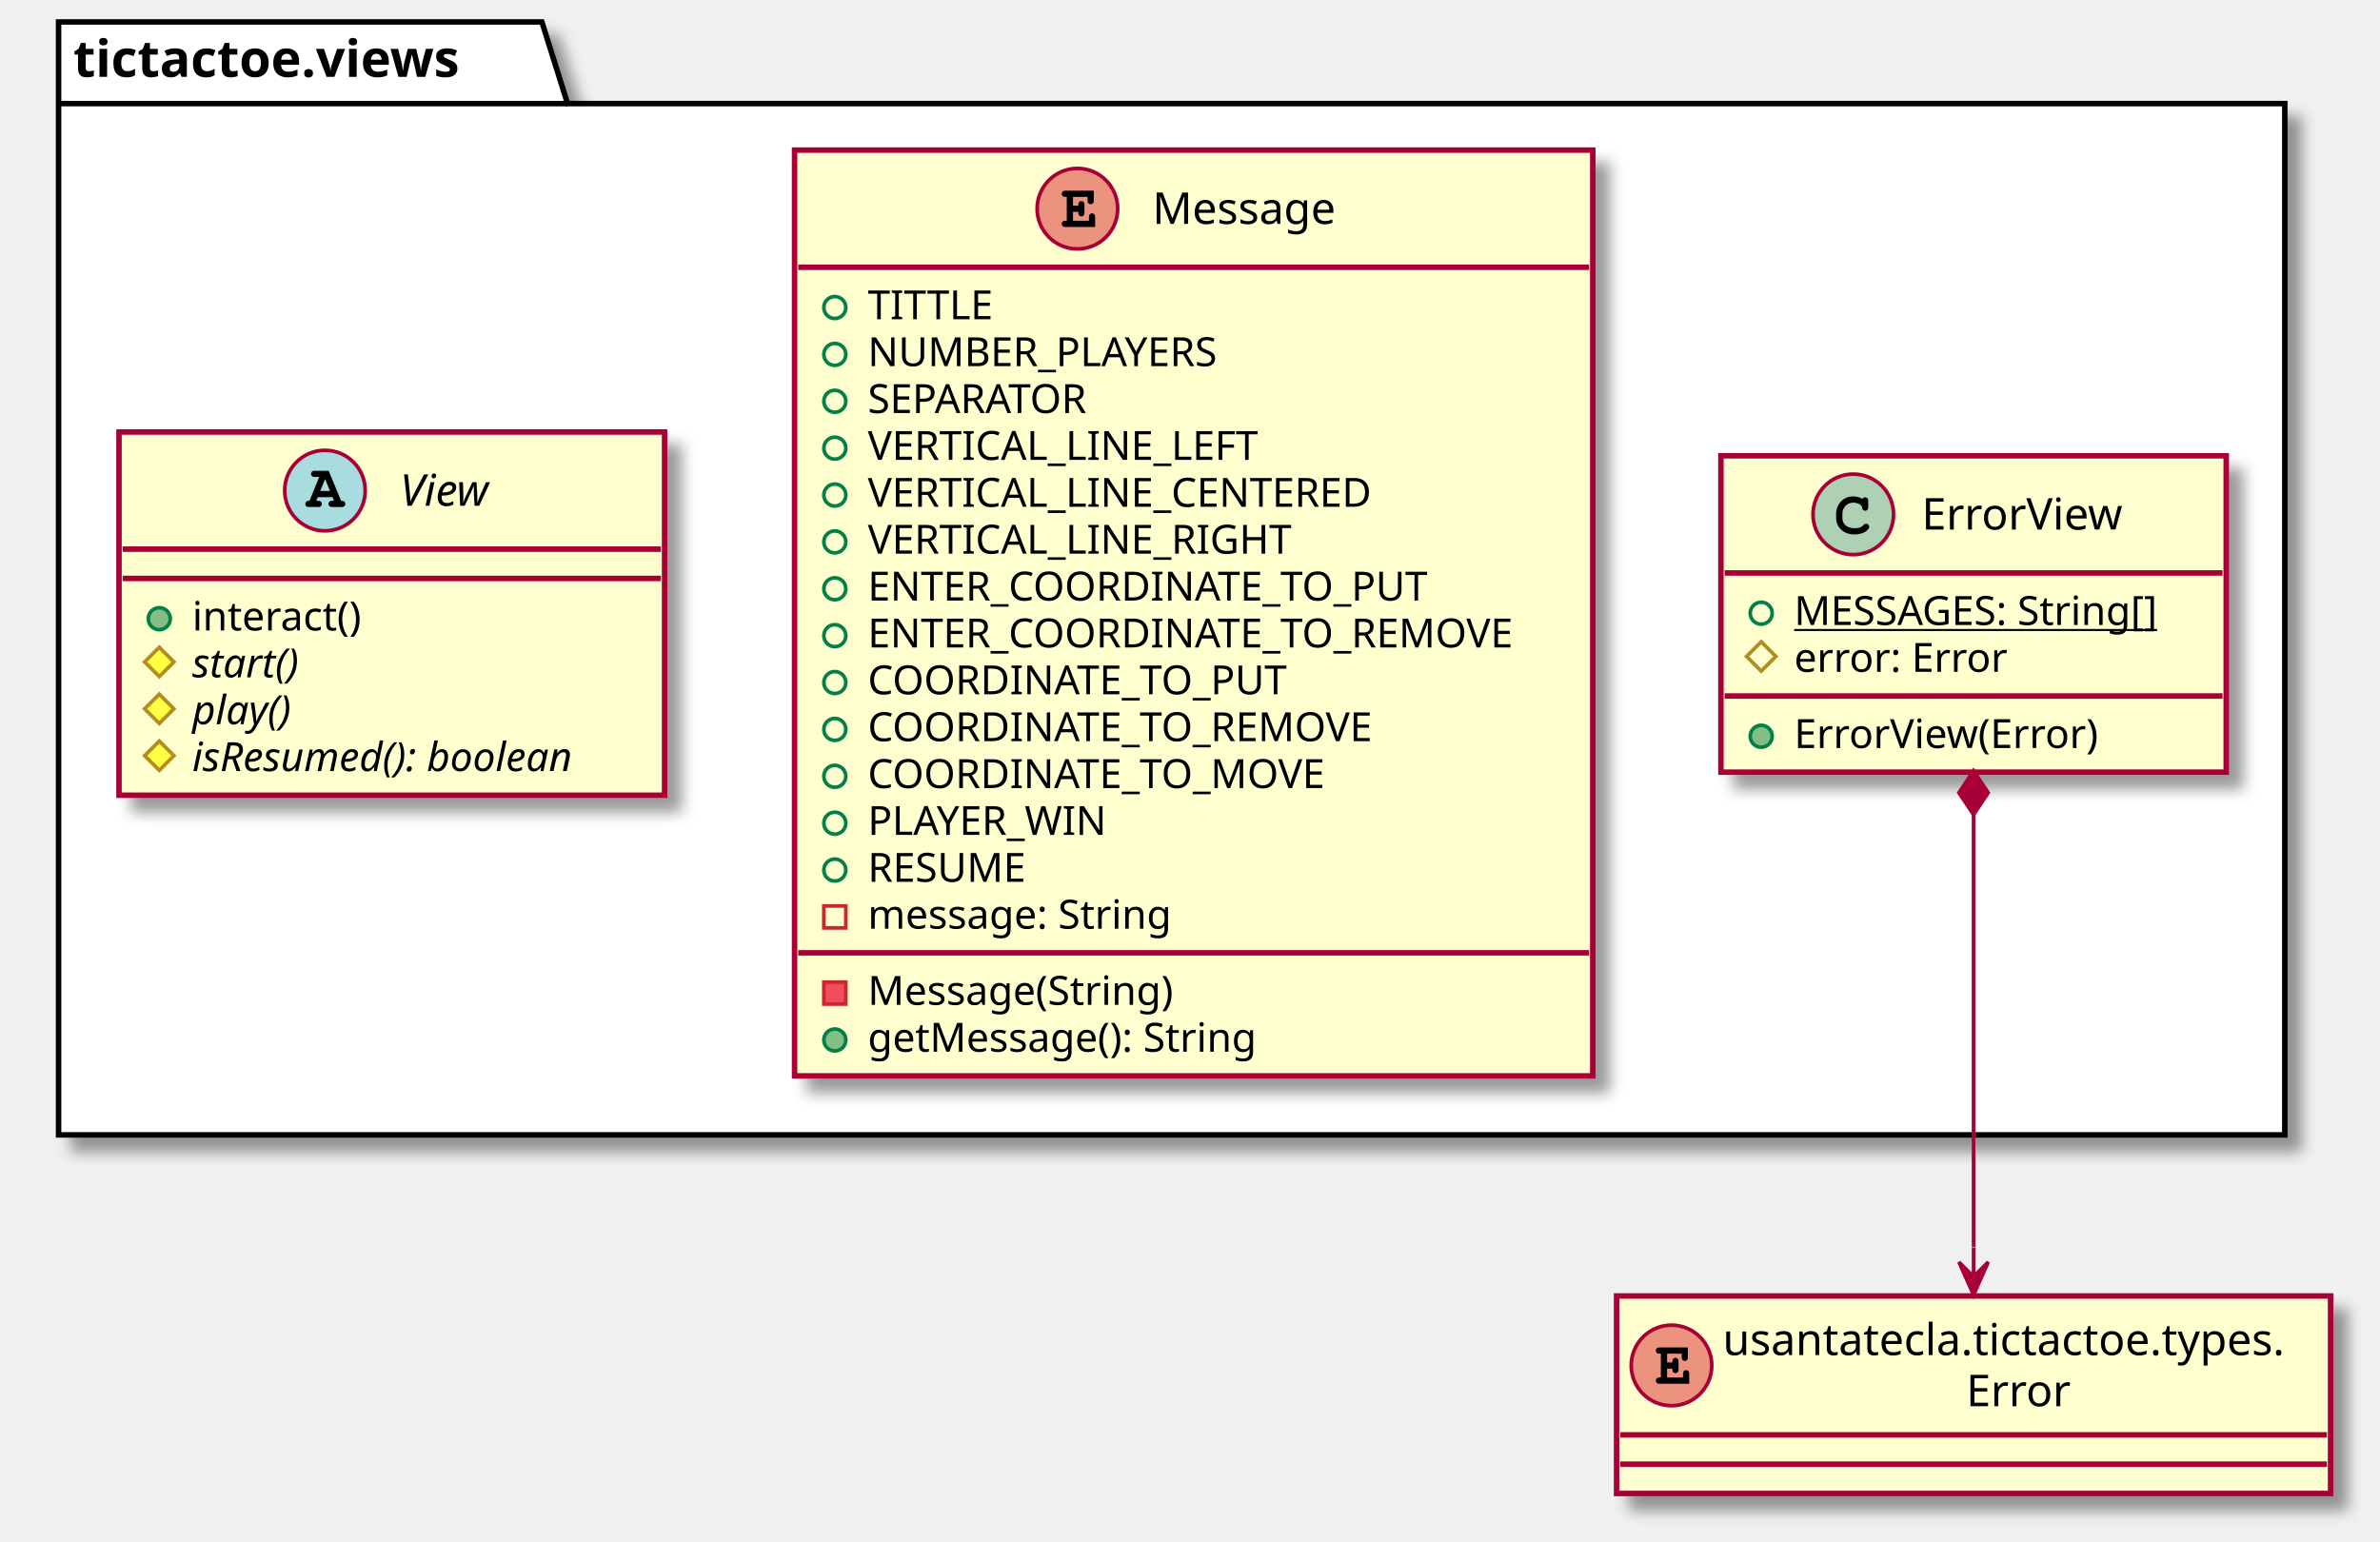
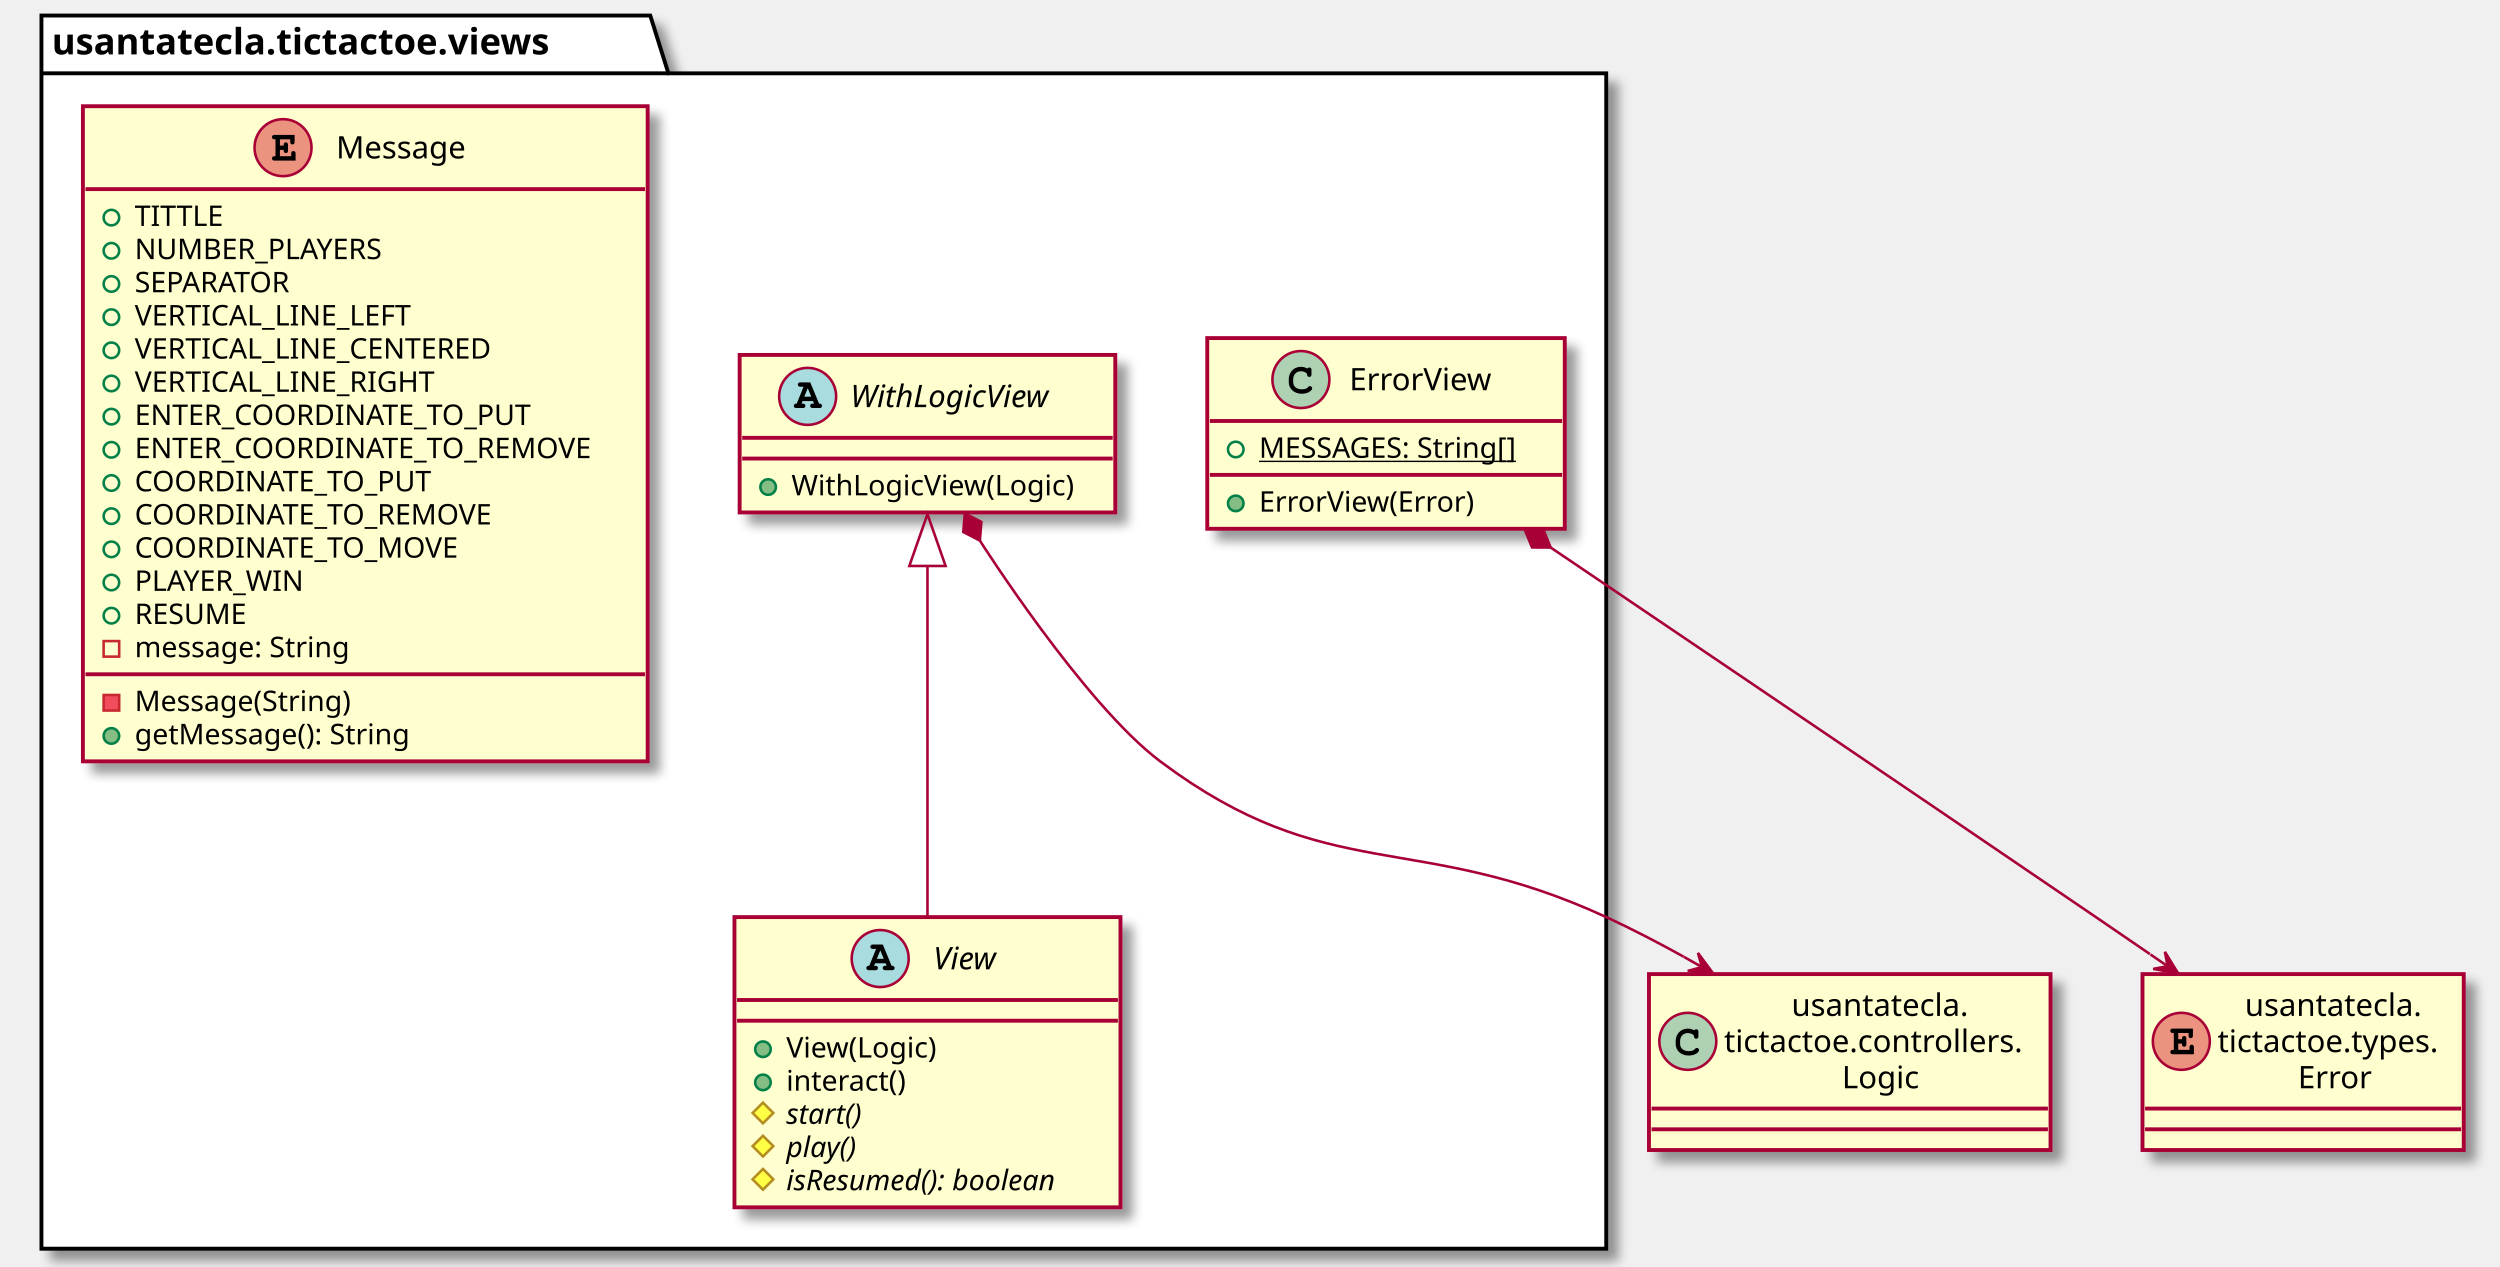
- <svg xmlns="http://www.w3.org/2000/svg" contentScriptType="application/ecmascript" contentStyleType="text/css" height="421px" preserveAspectRatio="none" style="width:650px;height:421px;" version="1.1" viewBox="0 0 650 421" width="650px" zoomAndPan="magnify">
+ <svg xmlns="http://www.w3.org/2000/svg" contentScriptType="application/ecmascript" contentStyleType="text/css" height="489px" preserveAspectRatio="none" style="width:965px;height:489px;" version="1.1" viewBox="0 0 965 489" width="965px" zoomAndPan="magnify">
  <defs>
-     <filter height="300%" id="f1a28mozhgq1sc" width="300%" x="-1" y="-1">
+     <filter height="300%" id="f13pjjsapwg4bn" width="300%" x="-1" y="-1">
      <feGaussianBlur result="blurOut" stdDeviation="2.0" />
      <feColorMatrix in="blurOut" result="blurOut2" type="matrix" values="0 0 0 0 0 0 0 0 0 0 0 0 0 0 0 0 0 0 .4 0" />
      <feOffset dx="4.0" dy="4.0" in="blurOut2" result="blurOut3" />
      <feBlend in="SourceGraphic" in2="blurOut3" mode="normal" />
    </filter>
  </defs>
  <g>
-     <polygon fill="#FFFFFF" filter="url(#f1a28mozhgq1sc)" points="16,6,148,6,155,28.297,624,28.297,624,310,16,310,16,6" style="stroke:#000000;stroke-width:1.5;" />
-     <line style="stroke:#000000;stroke-width:1.5;" x1="16" x2="155" y1="28.297" y2="28.297" />
-     <text fill="#000000" font-family="sans-serif" font-size="14" font-weight="bold" lengthAdjust="spacingAndGlyphs" textLength="126" x="20" y="20.995">tictactoe.views</text>
-     <rect codeLine="3" fill="#FEFECE" filter="url(#f1a28mozhgq1sc)" height="86.414" id="tictactoe.views.ErrorView" style="stroke:#A80036;stroke-width:1.5;" width="138" x="470" y="124.5" />
-     <ellipse cx="506.15" cy="140.5" fill="#ADD1B2" rx="11" ry="11" style="stroke:#A80036;stroke-width:1.0;" />
-     <path d="M508.494,136.172 C507.556,135.734 506.962,135.594 506.087,135.594 C503.462,135.594 501.462,137.672 501.462,140.391 L501.462,141.516 C501.462,144.094 503.572,145.984 506.462,145.984 C507.681,145.984 508.837,145.688 509.587,145.141 C510.166,144.734 510.494,144.281 510.494,143.891 C510.494,143.438 510.103,143.047 509.634,143.047 C509.416,143.047 509.212,143.125 509.025,143.312 C508.572,143.797 508.572,143.797 508.384,143.891 C507.962,144.156 507.275,144.281 506.509,144.281 C504.462,144.281 503.166,143.188 503.166,141.484 L503.166,140.391 C503.166,138.609 504.416,137.297 506.15,137.297 C506.728,137.297 507.337,137.453 507.806,137.703 C508.291,137.984 508.462,138.203 508.556,138.609 C508.619,139.016 508.65,139.141 508.791,139.266 C508.931,139.406 509.166,139.516 509.384,139.516 C509.65,139.516 509.916,139.375 510.087,139.156 C510.197,139 510.228,138.812 510.228,138.391 L510.228,136.969 C510.228,136.531 510.212,136.406 510.119,136.25 C509.962,135.984 509.681,135.844 509.384,135.844 C509.087,135.844 508.884,135.938 508.666,136.25 L508.494,136.172 Z " fill="#000000" />
-     <text fill="#000000" font-family="sans-serif" font-size="12" lengthAdjust="spacingAndGlyphs" textLength="59" x="524.85" y="144.654">ErrorView</text>
-     <line style="stroke:#A80036;stroke-width:1.5;" x1="471" x2="607" y1="156.5" y2="156.5" />
-     <ellipse cx="481" cy="167.5" fill="none" rx="3" ry="3" style="stroke:#038048;stroke-width:1.0;" />
-     <text fill="#000000" font-family="sans-serif" font-size="11" lengthAdjust="spacingAndGlyphs" text-decoration="underline" textLength="112" x="490" y="170.71">MESSAGES: String[]</text>
-     <polygon fill="none" points="481,175.305,485,179.305,481,183.305,477,179.305" style="stroke:#B38D22;stroke-width:1.0;" />
-     <text fill="#000000" font-family="sans-serif" font-size="11" lengthAdjust="spacingAndGlyphs" textLength="60" x="490" y="183.515">error: Error</text>
-     <line style="stroke:#A80036;stroke-width:1.5;" x1="471" x2="607" y1="190.109" y2="190.109" />
-     <ellipse cx="481" cy="201.109" fill="#84BE84" rx="3" ry="3" style="stroke:#038048;stroke-width:1.0;" />
-     <text fill="#000000" font-family="sans-serif" font-size="11" lengthAdjust="spacingAndGlyphs" textLength="88" x="490" y="204.32">ErrorView(Error)</text>
-     <rect codeLine="10" fill="#FEFECE" filter="url(#f1a28mozhgq1sc)" height="252.875" id="tictactoe.views.Message" style="stroke:#A80036;stroke-width:1.5;" width="218" x="217" y="41" />
-     <ellipse cx="294.25" cy="57" fill="#EB937F" rx="11" ry="11" style="stroke:#A80036;stroke-width:1.0;" />
-     <path d="M293.047,57.875 L294.5,57.875 L294.5,57.984 C294.5,58.391 294.531,58.547 294.609,58.703 C294.766,58.953 295.047,59.109 295.344,59.109 C295.594,59.109 295.859,58.969 296.016,58.75 C296.141,58.594 296.172,58.438 296.172,57.984 L296.172,56.062 C296.172,55.906 296.172,55.859 296.156,55.703 C296.094,55.234 295.781,54.922 295.328,54.922 C295.078,54.922 294.812,55.062 294.641,55.281 C294.531,55.453 294.5,55.609 294.5,56.062 L294.5,56.188 L293.047,56.188 L293.047,53.781 L297.031,53.781 L297.031,54.641 C297.031,55.047 297.062,55.219 297.141,55.375 C297.312,55.625 297.594,55.781 297.875,55.781 C298.141,55.781 298.406,55.641 298.578,55.422 C298.688,55.25 298.719,55.109 298.719,54.641 L298.719,52.094 L291.094,52.094 C290.656,52.094 290.531,52.109 290.375,52.203 C290.125,52.359 289.969,52.656 289.969,52.938 C289.969,53.219 290.109,53.469 290.328,53.641 C290.484,53.75 290.672,53.781 291.094,53.781 L291.344,53.781 L291.344,60.297 L291.094,60.297 C290.688,60.297 290.531,60.312 290.375,60.422 C290.125,60.594 289.969,60.859 289.969,61.156 C289.969,61.422 290.109,61.672 290.328,61.828 C290.469,61.953 290.703,62 291.094,62 L299.094,62 L299.094,59.422 C299.094,58.984 299.062,58.844 298.984,58.688 C298.812,58.438 298.531,58.281 298.25,58.281 C297.984,58.281 297.719,58.391 297.547,58.641 C297.438,58.797 297.406,58.938 297.406,59.422 L297.406,60.297 L293.047,60.297 L293.047,57.875 Z " fill="#000000" />
-     <text fill="#000000" font-family="sans-serif" font-size="12" lengthAdjust="spacingAndGlyphs" textLength="55" x="314.75" y="61.154">Message</text>
-     <line style="stroke:#A80036;stroke-width:1.5;" x1="218" x2="434" y1="73" y2="73" />
-     <ellipse cx="228" cy="84" fill="none" rx="3" ry="3" style="stroke:#038048;stroke-width:1.0;" />
-     <text fill="#000000" font-family="sans-serif" font-size="11" lengthAdjust="spacingAndGlyphs" textLength="37" x="237" y="87.21">TITTLE</text>
-     <ellipse cx="228" cy="96.805" fill="none" rx="3" ry="3" style="stroke:#038048;stroke-width:1.0;" />
-     <text fill="#000000" font-family="sans-serif" font-size="11" lengthAdjust="spacingAndGlyphs" textLength="102" x="237" y="100.015">NUMBER_PLAYERS</text>
-     <ellipse cx="228" cy="109.609" fill="none" rx="3" ry="3" style="stroke:#038048;stroke-width:1.0;" />
-     <text fill="#000000" font-family="sans-serif" font-size="11" lengthAdjust="spacingAndGlyphs" textLength="67" x="237" y="112.82">SEPARATOR</text>
-     <ellipse cx="228" cy="122.414" fill="none" rx="3" ry="3" style="stroke:#038048;stroke-width:1.0;" />
-     <text fill="#000000" font-family="sans-serif" font-size="11" lengthAdjust="spacingAndGlyphs" textLength="116" x="237" y="125.624">VERTICAL_LINE_LEFT</text>
-     <ellipse cx="228" cy="135.219" fill="none" rx="3" ry="3" style="stroke:#038048;stroke-width:1.0;" />
-     <text fill="#000000" font-family="sans-serif" font-size="11" lengthAdjust="spacingAndGlyphs" textLength="150" x="237" y="138.429">VERTICAL_LINE_CENTERED</text>
-     <ellipse cx="228" cy="148.023" fill="none" rx="3" ry="3" style="stroke:#038048;stroke-width:1.0;" />
-     <text fill="#000000" font-family="sans-serif" font-size="11" lengthAdjust="spacingAndGlyphs" textLength="124" x="237" y="151.234">VERTICAL_LINE_RIGHT</text>
-     <ellipse cx="228" cy="160.828" fill="none" rx="3" ry="3" style="stroke:#038048;stroke-width:1.0;" />
-     <text fill="#000000" font-family="sans-serif" font-size="11" lengthAdjust="spacingAndGlyphs" textLength="166" x="237" y="164.039">ENTER_COORDINATE_TO_PUT</text>
-     <ellipse cx="228" cy="173.633" fill="none" rx="3" ry="3" style="stroke:#038048;stroke-width:1.0;" />
-     <text fill="#000000" font-family="sans-serif" font-size="11" lengthAdjust="spacingAndGlyphs" textLength="192" x="237" y="176.843">ENTER_COORDINATE_TO_REMOVE</text>
-     <ellipse cx="228" cy="186.438" fill="none" rx="3" ry="3" style="stroke:#038048;stroke-width:1.0;" />
-     <text fill="#000000" font-family="sans-serif" font-size="11" lengthAdjust="spacingAndGlyphs" textLength="124" x="237" y="189.648">COORDINATE_TO_PUT</text>
-     <ellipse cx="228" cy="199.242" fill="none" rx="3" ry="3" style="stroke:#038048;stroke-width:1.0;" />
-     <text fill="#000000" font-family="sans-serif" font-size="11" lengthAdjust="spacingAndGlyphs" textLength="150" x="237" y="202.453">COORDINATE_TO_REMOVE</text>
-     <ellipse cx="228" cy="212.047" fill="none" rx="3" ry="3" style="stroke:#038048;stroke-width:1.0;" />
-     <text fill="#000000" font-family="sans-serif" font-size="11" lengthAdjust="spacingAndGlyphs" textLength="136" x="237" y="215.257">COORDINATE_TO_MOVE</text>
-     <ellipse cx="228" cy="224.852" fill="none" rx="3" ry="3" style="stroke:#038048;stroke-width:1.0;" />
-     <text fill="#000000" font-family="sans-serif" font-size="11" lengthAdjust="spacingAndGlyphs" textLength="69" x="237" y="228.062">PLAYER_WIN</text>
-     <ellipse cx="228" cy="237.656" fill="none" rx="3" ry="3" style="stroke:#038048;stroke-width:1.0;" />
-     <text fill="#000000" font-family="sans-serif" font-size="11" lengthAdjust="spacingAndGlyphs" textLength="46" x="237" y="240.867">RESUME</text>
-     <rect fill="none" height="6" style="stroke:#C82930;stroke-width:1.0;" width="6" x="225" y="247.461" />
-     <text fill="#000000" font-family="sans-serif" font-size="11" lengthAdjust="spacingAndGlyphs" textLength="93" x="237" y="253.671">message: String</text>
-     <line style="stroke:#A80036;stroke-width:1.5;" x1="218" x2="434" y1="260.266" y2="260.266" />
-     <rect fill="#F24D5C" height="6" style="stroke:#C82930;stroke-width:1.0;" width="6" x="225" y="268.266" />
-     <text fill="#000000" font-family="sans-serif" font-size="11" lengthAdjust="spacingAndGlyphs" textLength="92" x="237" y="274.476">Message(String)</text>
-     <ellipse cx="228" cy="284.07" fill="#84BE84" rx="3" ry="3" style="stroke:#038048;stroke-width:1.0;" />
-     <text fill="#000000" font-family="sans-serif" font-size="11" lengthAdjust="spacingAndGlyphs" textLength="118" x="237" y="287.281">getMessage(): String</text>
-     <rect codeLine="29" fill="#FEFECE" filter="url(#f1a28mozhgq1sc)" height="99.219" id="tictactoe.views.View" style="stroke:#A80036;stroke-width:1.5;" width="149" x="32.5" y="118" />
-     <ellipse cx="88.75" cy="134" fill="#A9DCDF" rx="11" ry="11" style="stroke:#A80036;stroke-width:1.0;" />
-     <path d="M90.828,135.812 L91.219,136.797 L90.828,136.797 C90.375,136.797 90.266,136.812 90.109,136.922 C89.859,137.078 89.703,137.359 89.703,137.656 C89.703,137.922 89.844,138.172 90.062,138.328 C90.203,138.453 90.406,138.5 90.828,138.5 L93.188,138.5 C93.547,138.5 93.766,138.469 93.906,138.375 C94.156,138.234 94.312,137.938 94.312,137.656 C94.312,137.375 94.172,137.125 93.953,136.969 C93.781,136.828 93.625,136.797 93.156,136.797 L89.766,128.594 L86.094,128.594 C85.641,128.594 85.516,128.609 85.359,128.703 C85.109,128.875 84.953,129.156 84.953,129.438 C84.953,129.719 85.094,129.969 85.312,130.141 C85.484,130.25 85.656,130.281 86.094,130.281 L87.172,130.281 L84.531,136.797 C84.109,136.797 83.953,136.812 83.797,136.922 C83.547,137.078 83.391,137.359 83.391,137.656 C83.391,138.219 83.766,138.5 84.516,138.5 L86.781,138.5 C87.141,138.5 87.359,138.469 87.484,138.375 C87.75,138.234 87.891,137.938 87.891,137.656 C87.891,137.375 87.766,137.125 87.547,136.953 C87.375,136.828 87.234,136.797 86.781,136.797 L86.391,136.797 L86.781,135.812 L90.828,135.812 Z M90.125,134.109 L87.453,134.109 L88.797,130.844 L90.125,134.109 Z " fill="#000000" />
-     <text fill="#000000" font-family="sans-serif" font-size="12" font-style="italic" lengthAdjust="spacingAndGlyphs" textLength="28" x="109.25" y="138.154">View</text>
-     <line style="stroke:#A80036;stroke-width:1.5;" x1="33.5" x2="180.5" y1="150" y2="150" />
-     <line style="stroke:#A80036;stroke-width:1.5;" x1="33.5" x2="180.5" y1="158" y2="158" />
-     <ellipse cx="43.5" cy="169" fill="#84BE84" rx="3" ry="3" style="stroke:#038048;stroke-width:1.0;" />
-     <text fill="#000000" font-family="sans-serif" font-size="11" lengthAdjust="spacingAndGlyphs" textLength="51" x="52.5" y="172.21">interact()</text>
-     <polygon fill="#FFFF44" points="43.5,176.805,47.5,180.805,43.5,184.805,39.5,180.805" style="stroke:#B38D22;stroke-width:1.0;" />
-     <text fill="#000000" font-family="sans-serif" font-size="11" font-style="italic" lengthAdjust="spacingAndGlyphs" textLength="34" x="52.5" y="185.015">start()</text>
-     <polygon fill="#FFFF44" points="43.5,189.609,47.5,193.609,43.5,197.609,39.5,193.609" style="stroke:#B38D22;stroke-width:1.0;" />
-     <text fill="#000000" font-family="sans-serif" font-size="11" font-style="italic" lengthAdjust="spacingAndGlyphs" textLength="32" x="52.5" y="197.82">play()</text>
-     <polygon fill="#FFFF44" points="43.5,202.414,47.5,206.414,43.5,210.414,39.5,206.414" style="stroke:#B38D22;stroke-width:1.0;" />
-     <text fill="#000000" font-family="sans-serif" font-size="11" font-style="italic" lengthAdjust="spacingAndGlyphs" textLength="123" x="52.5" y="210.625">isResumed(): boolean</text>
-     <rect codeLine="1" fill="#FEFECE" filter="url(#f1a28mozhgq1sc)" height="53.938" id="Error" style="stroke:#A80036;stroke-width:1.5;" width="195" x="441.5" y="354" />
-     <ellipse cx="456.5" cy="372.969" fill="#EB937F" rx="11" ry="11" style="stroke:#A80036;stroke-width:1.0;" />
-     <path d="M455.297,373.844 L456.75,373.844 L456.75,373.953 C456.75,374.359 456.781,374.516 456.859,374.672 C457.016,374.922 457.297,375.078 457.594,375.078 C457.844,375.078 458.109,374.938 458.266,374.719 C458.391,374.562 458.422,374.406 458.422,373.953 L458.422,372.031 C458.422,371.875 458.422,371.828 458.406,371.672 C458.344,371.203 458.031,370.891 457.578,370.891 C457.328,370.891 457.062,371.031 456.891,371.25 C456.781,371.422 456.75,371.578 456.75,372.031 L456.75,372.156 L455.297,372.156 L455.297,369.75 L459.281,369.75 L459.281,370.609 C459.281,371.016 459.312,371.188 459.391,371.344 C459.562,371.594 459.844,371.75 460.125,371.75 C460.391,371.75 460.656,371.609 460.828,371.391 C460.938,371.219 460.969,371.078 460.969,370.609 L460.969,368.062 L453.344,368.062 C452.906,368.062 452.781,368.078 452.625,368.172 C452.375,368.328 452.219,368.625 452.219,368.906 C452.219,369.188 452.359,369.438 452.578,369.609 C452.734,369.719 452.922,369.75 453.344,369.75 L453.594,369.75 L453.594,376.266 L453.344,376.266 C452.938,376.266 452.781,376.281 452.625,376.391 C452.375,376.562 452.219,376.828 452.219,377.125 C452.219,377.391 452.359,377.641 452.578,377.797 C452.719,377.922 452.953,377.969 453.344,377.969 L461.344,377.969 L461.344,375.391 C461.344,374.953 461.312,374.812 461.234,374.656 C461.062,374.406 460.781,374.25 460.5,374.25 C460.234,374.25 459.969,374.359 459.797,374.609 C459.688,374.766 459.656,374.906 459.656,375.391 L459.656,376.266 L455.297,376.266 L455.297,373.844 Z " fill="#000000" />
-     <text fill="#000000" font-family="sans-serif" font-size="12" lengthAdjust="spacingAndGlyphs" textLength="163" x="470.5" y="370.139">usantatecla.tictactoe.types.</text>
-     <text fill="#000000" font-family="sans-serif" font-size="12" lengthAdjust="spacingAndGlyphs" textLength="30" x="537" y="384.107">Error</text>
-     <line style="stroke:#A80036;stroke-width:1.5;" x1="442.5" x2="635.5" y1="391.938" y2="391.938" />
-     <line style="stroke:#A80036;stroke-width:1.5;" x1="442.5" x2="635.5" y1="399.938" y2="399.938" />
-     <path codeLine="8" d="M539,222.538 C539,222.538 539,307.631 539,340.568 " fill="none" id="tictactoe.views.ErrorView-Error" style="stroke:#A80036;stroke-width:1.0;" />
-     <polygon fill="#A80036" points="539,353.73,543,344.73,539,348.73,535,344.73,539,353.73" style="stroke:#A80036;stroke-width:1.0;" />
-     <line style="stroke:#A80036;stroke-width:1.0;" x1="539" x2="539" y1="348.73" y2="340.73" />
-     <polygon fill="#A80036" points="539,210.538,535,216.538,539,222.538,543,216.538,539,210.538" style="stroke:#A80036;stroke-width:1.0;" />
+     <polygon fill="#FFFFFF" filter="url(#f13pjjsapwg4bn)" points="16,6,251,6,258,28.297,620,28.297,620,482,16,482,16,6" style="stroke:#000000;stroke-width:1.5;" />
+     <line style="stroke:#000000;stroke-width:1.5;" x1="16" x2="258" y1="28.297" y2="28.297" />
+     <text fill="#000000" font-family="sans-serif" font-size="14" font-weight="bold" lengthAdjust="spacingAndGlyphs" textLength="229" x="20" y="20.995">usantatecla.tictactoe.views</text>
+     <rect codeLine="4" fill="#FEFECE" filter="url(#f13pjjsapwg4bn)" height="73.609" id="usantatecla.tictactoe.views.ErrorView" style="stroke:#A80036;stroke-width:1.5;" width="138" x="466" y="130.5" />
+     <ellipse cx="502.15" cy="146.5" fill="#ADD1B2" rx="11" ry="11" style="stroke:#A80036;stroke-width:1.0;" />
+     <path d="M504.494,142.172 C503.556,141.734 502.962,141.594 502.087,141.594 C499.462,141.594 497.462,143.672 497.462,146.391 L497.462,147.516 C497.462,150.094 499.572,151.984 502.462,151.984 C503.681,151.984 504.837,151.688 505.587,151.141 C506.166,150.734 506.494,150.281 506.494,149.891 C506.494,149.438 506.103,149.047 505.634,149.047 C505.416,149.047 505.212,149.125 505.025,149.312 C504.572,149.797 504.572,149.797 504.384,149.891 C503.962,150.156 503.275,150.281 502.509,150.281 C500.462,150.281 499.166,149.188 499.166,147.484 L499.166,146.391 C499.166,144.609 500.416,143.297 502.15,143.297 C502.728,143.297 503.337,143.453 503.806,143.703 C504.291,143.984 504.462,144.203 504.556,144.609 C504.619,145.016 504.65,145.141 504.791,145.266 C504.931,145.406 505.166,145.516 505.384,145.516 C505.65,145.516 505.916,145.375 506.087,145.156 C506.197,145 506.228,144.812 506.228,144.391 L506.228,142.969 C506.228,142.531 506.212,142.406 506.119,142.25 C505.962,141.984 505.681,141.844 505.384,141.844 C505.087,141.844 504.884,141.938 504.666,142.25 L504.494,142.172 Z " fill="#000000" />
+     <text fill="#000000" font-family="sans-serif" font-size="12" lengthAdjust="spacingAndGlyphs" textLength="59" x="520.85" y="150.654">ErrorView</text>
+     <line style="stroke:#A80036;stroke-width:1.5;" x1="467" x2="603" y1="162.5" y2="162.5" />
+     <ellipse cx="477" cy="173.5" fill="none" rx="3" ry="3" style="stroke:#038048;stroke-width:1.0;" />
+     <text fill="#000000" font-family="sans-serif" font-size="11" lengthAdjust="spacingAndGlyphs" text-decoration="underline" textLength="112" x="486" y="176.71">MESSAGES: String[]</text>
+     <line style="stroke:#A80036;stroke-width:1.5;" x1="467" x2="603" y1="183.305" y2="183.305" />
+     <ellipse cx="477" cy="194.305" fill="#84BE84" rx="3" ry="3" style="stroke:#038048;stroke-width:1.0;" />
+     <text fill="#000000" font-family="sans-serif" font-size="11" lengthAdjust="spacingAndGlyphs" textLength="88" x="486" y="197.515">ErrorView(Error)</text>
+     <rect codeLine="10" fill="#FEFECE" filter="url(#f13pjjsapwg4bn)" height="252.875" id="usantatecla.tictactoe.views.Message" style="stroke:#A80036;stroke-width:1.5;" width="218" x="32" y="41" />
+     <ellipse cx="109.25" cy="57" fill="#EB937F" rx="11" ry="11" style="stroke:#A80036;stroke-width:1.0;" />
+     <path d="M108.047,57.875 L109.5,57.875 L109.5,57.984 C109.5,58.391 109.531,58.547 109.609,58.703 C109.766,58.953 110.047,59.109 110.344,59.109 C110.594,59.109 110.859,58.969 111.016,58.75 C111.141,58.594 111.172,58.438 111.172,57.984 L111.172,56.062 C111.172,55.906 111.172,55.859 111.156,55.703 C111.094,55.234 110.781,54.922 110.328,54.922 C110.078,54.922 109.812,55.062 109.641,55.281 C109.531,55.453 109.5,55.609 109.5,56.062 L109.5,56.188 L108.047,56.188 L108.047,53.781 L112.031,53.781 L112.031,54.641 C112.031,55.047 112.062,55.219 112.141,55.375 C112.312,55.625 112.594,55.781 112.875,55.781 C113.141,55.781 113.406,55.641 113.578,55.422 C113.688,55.25 113.719,55.109 113.719,54.641 L113.719,52.094 L106.094,52.094 C105.656,52.094 105.531,52.109 105.375,52.203 C105.125,52.359 104.969,52.656 104.969,52.938 C104.969,53.219 105.109,53.469 105.328,53.641 C105.484,53.75 105.672,53.781 106.094,53.781 L106.344,53.781 L106.344,60.297 L106.094,60.297 C105.688,60.297 105.531,60.312 105.375,60.422 C105.125,60.594 104.969,60.859 104.969,61.156 C104.969,61.422 105.109,61.672 105.328,61.828 C105.469,61.953 105.703,62 106.094,62 L114.094,62 L114.094,59.422 C114.094,58.984 114.062,58.844 113.984,58.688 C113.812,58.438 113.531,58.281 113.25,58.281 C112.984,58.281 112.719,58.391 112.547,58.641 C112.438,58.797 112.406,58.938 112.406,59.422 L112.406,60.297 L108.047,60.297 L108.047,57.875 Z " fill="#000000" />
+     <text fill="#000000" font-family="sans-serif" font-size="12" lengthAdjust="spacingAndGlyphs" textLength="55" x="129.75" y="61.154">Message</text>
+     <line style="stroke:#A80036;stroke-width:1.5;" x1="33" x2="249" y1="73" y2="73" />
+     <ellipse cx="43" cy="84" fill="none" rx="3" ry="3" style="stroke:#038048;stroke-width:1.0;" />
+     <text fill="#000000" font-family="sans-serif" font-size="11" lengthAdjust="spacingAndGlyphs" textLength="37" x="52" y="87.21">TITTLE</text>
+     <ellipse cx="43" cy="96.805" fill="none" rx="3" ry="3" style="stroke:#038048;stroke-width:1.0;" />
+     <text fill="#000000" font-family="sans-serif" font-size="11" lengthAdjust="spacingAndGlyphs" textLength="102" x="52" y="100.015">NUMBER_PLAYERS</text>
+     <ellipse cx="43" cy="109.609" fill="none" rx="3" ry="3" style="stroke:#038048;stroke-width:1.0;" />
+     <text fill="#000000" font-family="sans-serif" font-size="11" lengthAdjust="spacingAndGlyphs" textLength="67" x="52" y="112.82">SEPARATOR</text>
+     <ellipse cx="43" cy="122.414" fill="none" rx="3" ry="3" style="stroke:#038048;stroke-width:1.0;" />
+     <text fill="#000000" font-family="sans-serif" font-size="11" lengthAdjust="spacingAndGlyphs" textLength="116" x="52" y="125.624">VERTICAL_LINE_LEFT</text>
+     <ellipse cx="43" cy="135.219" fill="none" rx="3" ry="3" style="stroke:#038048;stroke-width:1.0;" />
+     <text fill="#000000" font-family="sans-serif" font-size="11" lengthAdjust="spacingAndGlyphs" textLength="150" x="52" y="138.429">VERTICAL_LINE_CENTERED</text>
+     <ellipse cx="43" cy="148.023" fill="none" rx="3" ry="3" style="stroke:#038048;stroke-width:1.0;" />
+     <text fill="#000000" font-family="sans-serif" font-size="11" lengthAdjust="spacingAndGlyphs" textLength="124" x="52" y="151.234">VERTICAL_LINE_RIGHT</text>
+     <ellipse cx="43" cy="160.828" fill="none" rx="3" ry="3" style="stroke:#038048;stroke-width:1.0;" />
+     <text fill="#000000" font-family="sans-serif" font-size="11" lengthAdjust="spacingAndGlyphs" textLength="166" x="52" y="164.039">ENTER_COORDINATE_TO_PUT</text>
+     <ellipse cx="43" cy="173.633" fill="none" rx="3" ry="3" style="stroke:#038048;stroke-width:1.0;" />
+     <text fill="#000000" font-family="sans-serif" font-size="11" lengthAdjust="spacingAndGlyphs" textLength="192" x="52" y="176.843">ENTER_COORDINATE_TO_REMOVE</text>
+     <ellipse cx="43" cy="186.438" fill="none" rx="3" ry="3" style="stroke:#038048;stroke-width:1.0;" />
+     <text fill="#000000" font-family="sans-serif" font-size="11" lengthAdjust="spacingAndGlyphs" textLength="124" x="52" y="189.648">COORDINATE_TO_PUT</text>
+     <ellipse cx="43" cy="199.242" fill="none" rx="3" ry="3" style="stroke:#038048;stroke-width:1.0;" />
+     <text fill="#000000" font-family="sans-serif" font-size="11" lengthAdjust="spacingAndGlyphs" textLength="150" x="52" y="202.453">COORDINATE_TO_REMOVE</text>
+     <ellipse cx="43" cy="212.047" fill="none" rx="3" ry="3" style="stroke:#038048;stroke-width:1.0;" />
+     <text fill="#000000" font-family="sans-serif" font-size="11" lengthAdjust="spacingAndGlyphs" textLength="136" x="52" y="215.257">COORDINATE_TO_MOVE</text>
+     <ellipse cx="43" cy="224.852" fill="none" rx="3" ry="3" style="stroke:#038048;stroke-width:1.0;" />
+     <text fill="#000000" font-family="sans-serif" font-size="11" lengthAdjust="spacingAndGlyphs" textLength="69" x="52" y="228.062">PLAYER_WIN</text>
+     <ellipse cx="43" cy="237.656" fill="none" rx="3" ry="3" style="stroke:#038048;stroke-width:1.0;" />
+     <text fill="#000000" font-family="sans-serif" font-size="11" lengthAdjust="spacingAndGlyphs" textLength="46" x="52" y="240.867">RESUME</text>
+     <rect fill="none" height="6" style="stroke:#C82930;stroke-width:1.0;" width="6" x="40" y="247.461" />
+     <text fill="#000000" font-family="sans-serif" font-size="11" lengthAdjust="spacingAndGlyphs" textLength="93" x="52" y="253.671">message: String</text>
+     <line style="stroke:#A80036;stroke-width:1.5;" x1="33" x2="249" y1="260.266" y2="260.266" />
+     <rect fill="#F24D5C" height="6" style="stroke:#C82930;stroke-width:1.0;" width="6" x="40" y="268.266" />
+     <text fill="#000000" font-family="sans-serif" font-size="11" lengthAdjust="spacingAndGlyphs" textLength="92" x="52" y="274.476">Message(String)</text>
+     <ellipse cx="43" cy="284.07" fill="#84BE84" rx="3" ry="3" style="stroke:#038048;stroke-width:1.0;" />
+     <text fill="#000000" font-family="sans-serif" font-size="11" lengthAdjust="spacingAndGlyphs" textLength="118" x="52" y="287.281">getMessage(): String</text>
+     <rect codeLine="29" fill="#FEFECE" filter="url(#f13pjjsapwg4bn)" height="112.023" id="usantatecla.tictactoe.views.View" style="stroke:#A80036;stroke-width:1.5;" width="149" x="283.5" y="354" />
+     <ellipse cx="339.75" cy="370" fill="#A9DCDF" rx="11" ry="11" style="stroke:#A80036;stroke-width:1.0;" />
+     <path d="M341.828,371.812 L342.219,372.797 L341.828,372.797 C341.375,372.797 341.266,372.812 341.109,372.922 C340.859,373.078 340.703,373.359 340.703,373.656 C340.703,373.922 340.844,374.172 341.062,374.328 C341.203,374.453 341.406,374.5 341.828,374.5 L344.188,374.5 C344.547,374.5 344.766,374.469 344.906,374.375 C345.156,374.234 345.312,373.938 345.312,373.656 C345.312,373.375 345.172,373.125 344.953,372.969 C344.781,372.828 344.625,372.797 344.156,372.797 L340.766,364.594 L337.094,364.594 C336.641,364.594 336.516,364.609 336.359,364.703 C336.109,364.875 335.953,365.156 335.953,365.438 C335.953,365.719 336.094,365.969 336.312,366.141 C336.484,366.25 336.656,366.281 337.094,366.281 L338.172,366.281 L335.531,372.797 C335.109,372.797 334.953,372.812 334.797,372.922 C334.547,373.078 334.391,373.359 334.391,373.656 C334.391,374.219 334.766,374.5 335.516,374.5 L337.781,374.5 C338.141,374.5 338.359,374.469 338.484,374.375 C338.75,374.234 338.891,373.938 338.891,373.656 C338.891,373.375 338.766,373.125 338.547,372.953 C338.375,372.828 338.234,372.797 337.781,372.797 L337.391,372.797 L337.781,371.812 L341.828,371.812 Z M341.125,370.109 L338.453,370.109 L339.797,366.844 L341.125,370.109 Z " fill="#000000" />
+     <text fill="#000000" font-family="sans-serif" font-size="12" font-style="italic" lengthAdjust="spacingAndGlyphs" textLength="28" x="360.25" y="374.154">View</text>
+     <line style="stroke:#A80036;stroke-width:1.5;" x1="284.5" x2="431.5" y1="386" y2="386" />
+     <line style="stroke:#A80036;stroke-width:1.5;" x1="284.5" x2="431.5" y1="394" y2="394" />
+     <ellipse cx="294.5" cy="405" fill="#84BE84" rx="3" ry="3" style="stroke:#038048;stroke-width:1.0;" />
+     <text fill="#000000" font-family="sans-serif" font-size="11" lengthAdjust="spacingAndGlyphs" textLength="65" x="303.5" y="408.21">View(Logic)</text>
+     <ellipse cx="294.5" cy="417.805" fill="#84BE84" rx="3" ry="3" style="stroke:#038048;stroke-width:1.0;" />
+     <text fill="#000000" font-family="sans-serif" font-size="11" lengthAdjust="spacingAndGlyphs" textLength="51" x="303.5" y="421.015">interact()</text>
+     <polygon fill="#FFFF44" points="294.5,425.609,298.5,429.609,294.5,433.609,290.5,429.609" style="stroke:#B38D22;stroke-width:1.0;" />
+     <text fill="#000000" font-family="sans-serif" font-size="11" font-style="italic" lengthAdjust="spacingAndGlyphs" textLength="34" x="303.5" y="433.82">start()</text>
+     <polygon fill="#FFFF44" points="294.5,438.414,298.5,442.414,294.5,446.414,290.5,442.414" style="stroke:#B38D22;stroke-width:1.0;" />
+     <text fill="#000000" font-family="sans-serif" font-size="11" font-style="italic" lengthAdjust="spacingAndGlyphs" textLength="32" x="303.5" y="446.625">play()</text>
+     <polygon fill="#FFFF44" points="294.5,451.219,298.5,455.219,294.5,459.219,290.5,455.219" style="stroke:#B38D22;stroke-width:1.0;" />
+     <text fill="#000000" font-family="sans-serif" font-size="11" font-style="italic" lengthAdjust="spacingAndGlyphs" textLength="123" x="303.5" y="459.429">isResumed(): boolean</text>
+     <rect codeLine="38" fill="#FEFECE" filter="url(#f13pjjsapwg4bn)" height="60.805" id="usantatecla.tictactoe.views.WithLogicView" style="stroke:#A80036;stroke-width:1.5;" width="145" x="285.5" y="137" />
+     <ellipse cx="311.75" cy="153" fill="#A9DCDF" rx="11" ry="11" style="stroke:#A80036;stroke-width:1.0;" />
+     <path d="M313.828,154.812 L314.219,155.797 L313.828,155.797 C313.375,155.797 313.266,155.812 313.109,155.922 C312.859,156.078 312.703,156.359 312.703,156.656 C312.703,156.922 312.844,157.172 313.062,157.328 C313.203,157.453 313.406,157.5 313.828,157.5 L316.188,157.5 C316.547,157.5 316.766,157.469 316.906,157.375 C317.156,157.234 317.312,156.938 317.312,156.656 C317.312,156.375 317.172,156.125 316.953,155.969 C316.781,155.828 316.625,155.797 316.156,155.797 L312.766,147.594 L309.094,147.594 C308.641,147.594 308.516,147.609 308.359,147.703 C308.109,147.875 307.953,148.156 307.953,148.438 C307.953,148.719 308.094,148.969 308.312,149.141 C308.484,149.25 308.656,149.281 309.094,149.281 L310.172,149.281 L307.531,155.797 C307.109,155.797 306.953,155.812 306.797,155.922 C306.547,156.078 306.391,156.359 306.391,156.656 C306.391,157.219 306.766,157.5 307.516,157.5 L309.781,157.5 C310.141,157.5 310.359,157.469 310.484,157.375 C310.75,157.234 310.891,156.938 310.891,156.656 C310.891,156.375 310.766,156.125 310.547,155.953 C310.375,155.828 310.234,155.797 309.781,155.797 L309.391,155.797 L309.781,154.812 L313.828,154.812 Z M313.125,153.109 L310.453,153.109 L311.797,149.844 L313.125,153.109 Z " fill="#000000" />
+     <text fill="#000000" font-family="sans-serif" font-size="12" font-style="italic" lengthAdjust="spacingAndGlyphs" textLength="88" x="328.25" y="157.154">WithLogicView</text>
+     <line style="stroke:#A80036;stroke-width:1.5;" x1="286.5" x2="429.5" y1="169" y2="169" />
+     <line style="stroke:#A80036;stroke-width:1.5;" x1="286.5" x2="429.5" y1="177" y2="177" />
+     <ellipse cx="296.5" cy="188" fill="#84BE84" rx="3" ry="3" style="stroke:#038048;stroke-width:1.0;" />
+     <text fill="#000000" font-family="sans-serif" font-size="11" lengthAdjust="spacingAndGlyphs" textLength="119" x="305.5" y="191.21">WithLogicView(Logic)</text>
+     <rect codeLine="1" fill="#FEFECE" filter="url(#f13pjjsapwg4bn)" height="67.906" id="Error" style="stroke:#A80036;stroke-width:1.5;" width="124" x="827" y="376" />
+     <ellipse cx="842" cy="401.953" fill="#EB937F" rx="11" ry="11" style="stroke:#A80036;stroke-width:1.0;" />
+     <path d="M840.797,402.828 L842.25,402.828 L842.25,402.938 C842.25,403.344 842.281,403.5 842.359,403.656 C842.516,403.906 842.797,404.062 843.094,404.062 C843.344,404.062 843.609,403.922 843.766,403.703 C843.891,403.547 843.922,403.391 843.922,402.938 L843.922,401.016 C843.922,400.859 843.922,400.812 843.906,400.656 C843.844,400.188 843.531,399.875 843.078,399.875 C842.828,399.875 842.562,400.016 842.391,400.234 C842.281,400.406 842.25,400.562 842.25,401.016 L842.25,401.141 L840.797,401.141 L840.797,398.734 L844.781,398.734 L844.781,399.594 C844.781,400 844.812,400.172 844.891,400.328 C845.062,400.578 845.344,400.734 845.625,400.734 C845.891,400.734 846.156,400.594 846.328,400.375 C846.438,400.203 846.469,400.062 846.469,399.594 L846.469,397.047 L838.844,397.047 C838.406,397.047 838.281,397.062 838.125,397.156 C837.875,397.312 837.719,397.609 837.719,397.891 C837.719,398.172 837.859,398.422 838.078,398.594 C838.234,398.703 838.422,398.734 838.844,398.734 L839.094,398.734 L839.094,405.25 L838.844,405.25 C838.438,405.25 838.281,405.266 838.125,405.375 C837.875,405.547 837.719,405.812 837.719,406.109 C837.719,406.375 837.859,406.625 838.078,406.781 C838.219,406.906 838.453,406.953 838.844,406.953 L846.844,406.953 L846.844,404.375 C846.844,403.938 846.812,403.797 846.734,403.641 C846.562,403.391 846.281,403.234 846,403.234 C845.734,403.234 845.469,403.344 845.297,403.594 C845.188,403.75 845.156,403.891 845.156,404.375 L845.156,405.25 L840.797,405.25 L840.797,402.828 Z " fill="#000000" />
+     <text fill="#000000" font-family="sans-serif" font-size="12" lengthAdjust="spacingAndGlyphs" textLength="71" x="866.5" y="392.139">usantatecla.</text>
+     <text fill="#000000" font-family="sans-serif" font-size="12" lengthAdjust="spacingAndGlyphs" textLength="92" x="856" y="406.107">tictactoe.types.</text>
+     <text fill="#000000" font-family="sans-serif" font-size="12" lengthAdjust="spacingAndGlyphs" textLength="30" x="887" y="420.076">Error</text>
+     <line style="stroke:#A80036;stroke-width:1.5;" x1="828" x2="950" y1="427.906" y2="427.906" />
+     <line style="stroke:#A80036;stroke-width:1.5;" x1="828" x2="950" y1="435.906" y2="435.906" />
+     <rect codeLine="2" fill="#FEFECE" filter="url(#f13pjjsapwg4bn)" height="67.906" id="Logic" style="stroke:#A80036;stroke-width:1.5;" width="155" x="636.5" y="376" />
+     <ellipse cx="651.5" cy="401.953" fill="#ADD1B2" rx="11" ry="11" style="stroke:#A80036;stroke-width:1.0;" />
+     <path d="M653.844,397.625 C652.906,397.188 652.312,397.047 651.438,397.047 C648.812,397.047 646.812,399.125 646.812,401.844 L646.812,402.969 C646.812,405.547 648.922,407.438 651.812,407.438 C653.031,407.438 654.188,407.141 654.938,406.594 C655.516,406.188 655.844,405.734 655.844,405.344 C655.844,404.891 655.453,404.5 654.984,404.5 C654.766,404.5 654.562,404.578 654.375,404.766 C653.922,405.25 653.922,405.25 653.734,405.344 C653.312,405.609 652.625,405.734 651.859,405.734 C649.812,405.734 648.516,404.641 648.516,402.938 L648.516,401.844 C648.516,400.062 649.766,398.75 651.5,398.75 C652.078,398.75 652.688,398.906 653.156,399.156 C653.641,399.438 653.812,399.656 653.906,400.062 C653.969,400.469 654,400.594 654.141,400.719 C654.281,400.859 654.516,400.969 654.734,400.969 C655,400.969 655.266,400.828 655.438,400.609 C655.547,400.453 655.578,400.266 655.578,399.844 L655.578,398.422 C655.578,397.984 655.562,397.859 655.469,397.703 C655.312,397.438 655.031,397.297 654.734,397.297 C654.438,397.297 654.234,397.391 654.016,397.703 L653.844,397.625 Z " fill="#000000" />
+     <text fill="#000000" font-family="sans-serif" font-size="12" lengthAdjust="spacingAndGlyphs" textLength="71" x="691.5" y="392.139">usantatecla.</text>
+     <text fill="#000000" font-family="sans-serif" font-size="12" lengthAdjust="spacingAndGlyphs" textLength="123" x="665.5" y="406.107">tictactoe.controllers.</text>
+     <text fill="#000000" font-family="sans-serif" font-size="12" lengthAdjust="spacingAndGlyphs" textLength="32" x="711" y="420.076">Logic</text>
+     <line style="stroke:#A80036;stroke-width:1.5;" x1="637.5" x2="790.5" y1="427.906" y2="427.906" />
+     <line style="stroke:#A80036;stroke-width:1.5;" x1="637.5" x2="790.5" y1="435.906" y2="435.906" />
+     <path codeLine="8" d="M598.577,211.355 C598.577,211.355 737.524,305.236 809,354 C815.761,358.613 822.836,363.455 829.863,368.273 " fill="none" id="usantatecla.tictactoe.views.ErrorView-Error" style="stroke:#A80036;stroke-width:1.0;" />
+     <polygon fill="#A80036" points="840.812,375.788,835.655,367.397,836.689,372.959,831.128,373.994,840.812,375.788" style="stroke:#A80036;stroke-width:1.0;" />
+     <line style="stroke:#A80036;stroke-width:1.0;" x1="836.689" x2="830.093" y1="372.959" y2="368.432" />
+     <polygon fill="#A80036" points="588.63,204.643,591.366,211.315,598.577,211.355,595.841,204.683,588.63,204.643" style="stroke:#A80036;stroke-width:1.0;" />
+     <path codeLine="36" d="M358,218.626 C358,258.113 358,313.106 358,353.839 " fill="none" id="usantatecla.tictactoe.views.WithLogicView-backto-usantatecla.tictactoe.views.View" style="stroke:#A80036;stroke-width:1.0;" />
+     <polygon fill="none" points="351,218.473,358,198.473,365,218.473,351,218.473" style="stroke:#A80036;stroke-width:1.0;" />
+     <path codeLine="41" d="M378.229,208.666 C378.229,208.666 418.355,271.829 448,294 C512.835,342.49 546.493,320.064 620,354 C629.871,358.557 640.05,363.842 649.9,369.297 " fill="none" id="usantatecla.tictactoe.views.WithLogicView-Logic" style="stroke:#A80036;stroke-width:1.0;" />
+     <polygon fill="#A80036" points="661.275,375.747,655.419,367.828,656.926,373.281,651.473,374.787,661.275,375.747" style="stroke:#A80036;stroke-width:1.0;" />
+     <line style="stroke:#A80036;stroke-width:1.0;" x1="656.926" x2="649.966" y1="373.281" y2="369.335" />
+     <polygon fill="#A80036" points="372.411,198.171,371.822,205.358,378.229,208.666,378.818,201.479,372.411,198.171" style="stroke:#A80036;stroke-width:1.0;" />
  </g>
</svg>
